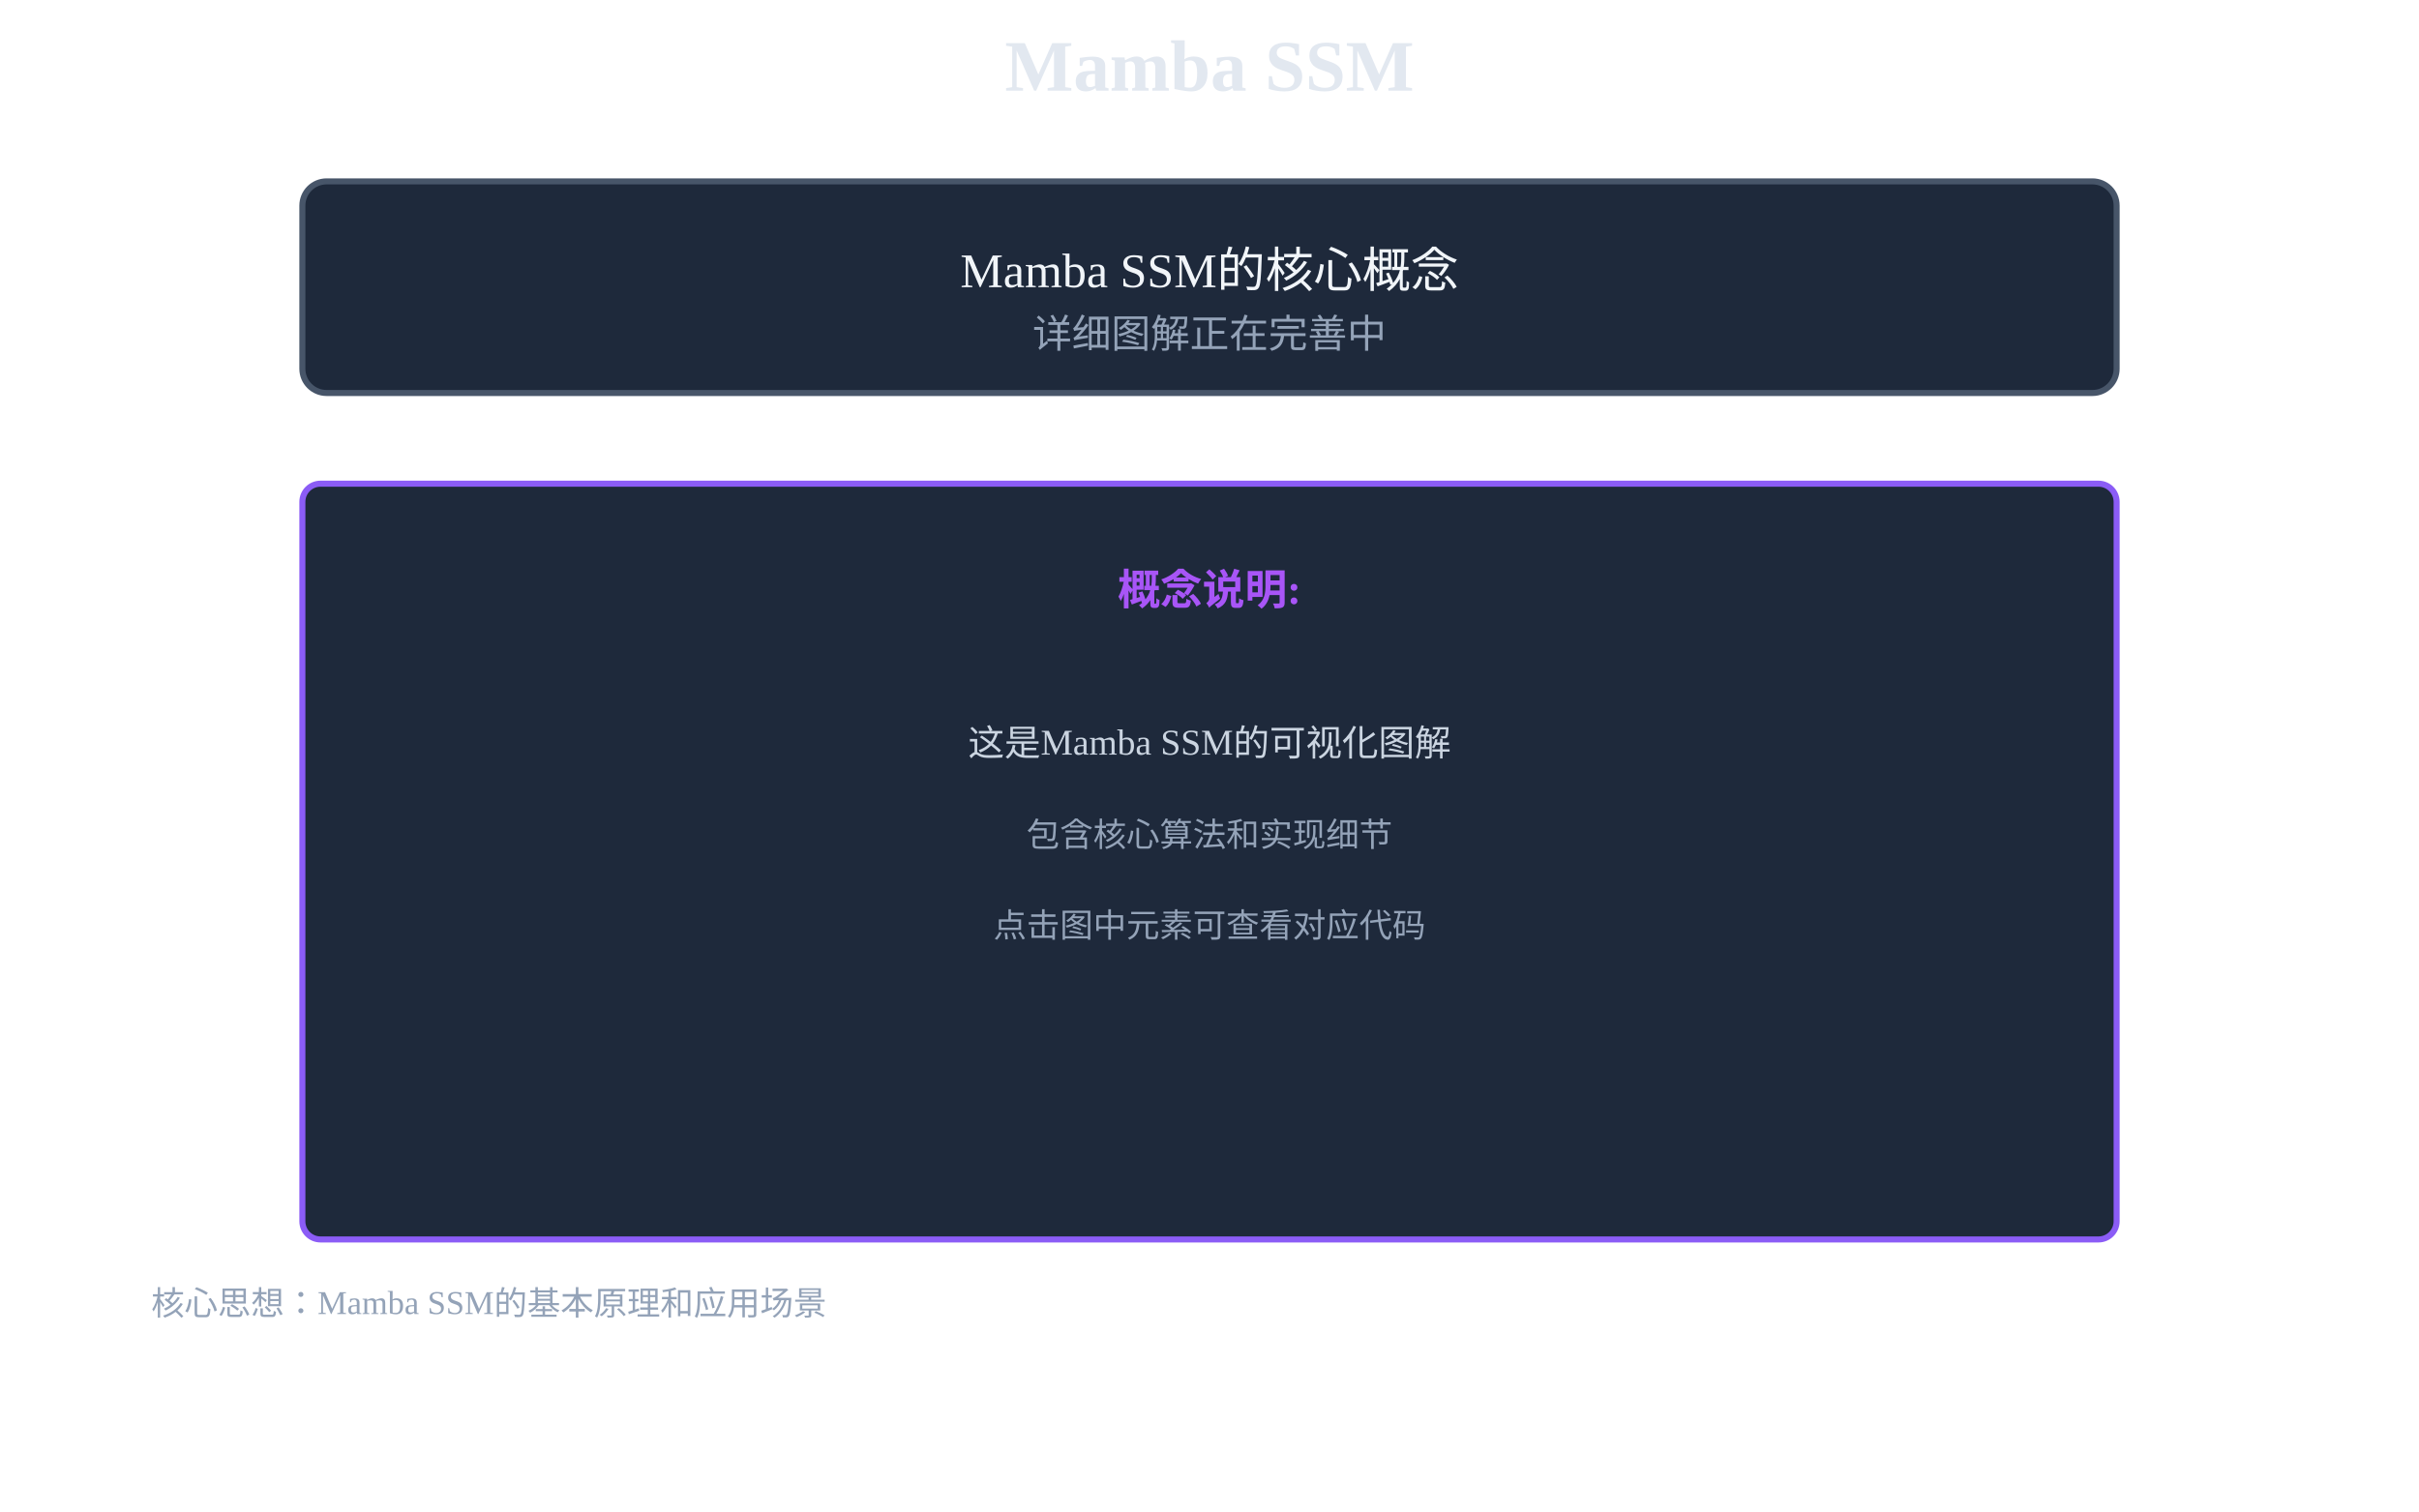
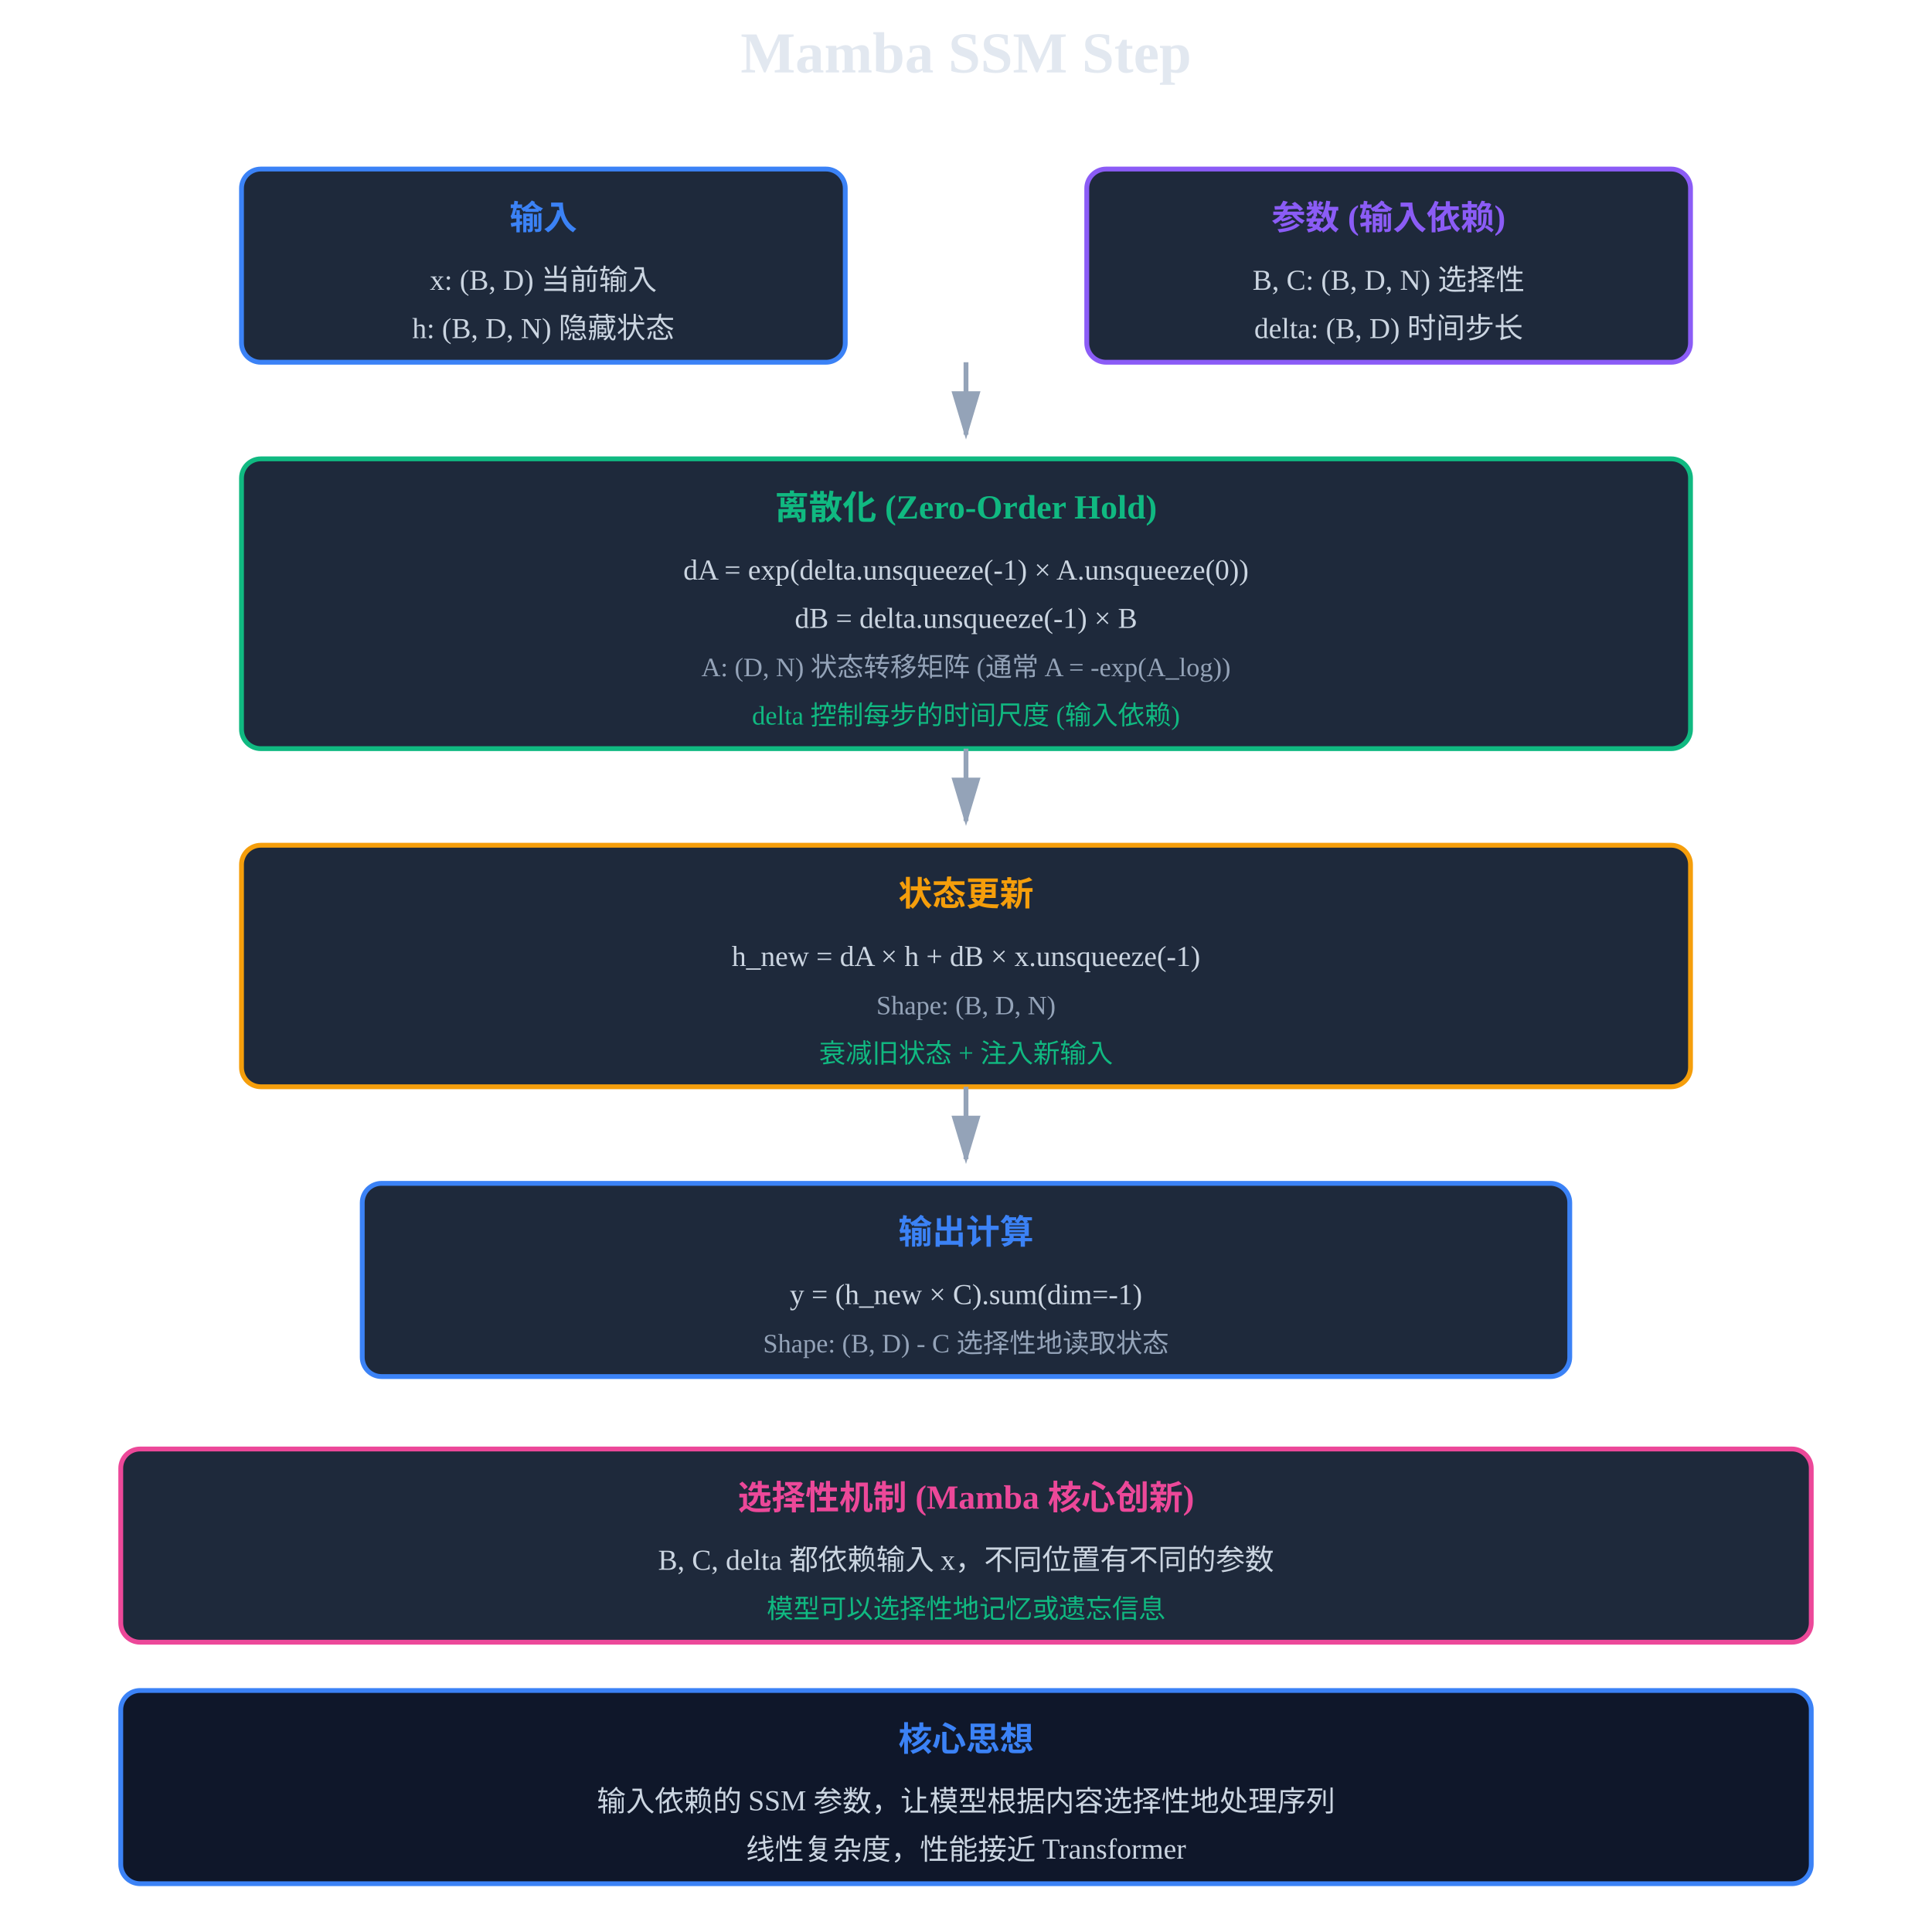
- <svg xmlns="http://www.w3.org/2000/svg" viewBox="0 0 800 500" class="w-full h-auto">
-   <text x="400" y="30" text-anchor="middle" fill="#e2e8f0" font-size="24" font-weight="bold">Mamba SSM</text>
+ <svg xmlns="http://www.w3.org/2000/svg" viewBox="0 0 800 800" class="w-full h-auto">
+   <defs>
+     <marker id="arrowhead" markerWidth="10" markerHeight="10" refX="9" refY="3" orient="auto">
+       <polygon points="0 0, 10 3, 0 6" fill="#94a3b8" />
+     </marker>
+   </defs>
+   <text x="400" y="30" text-anchor="middle" fill="#e2e8f0" font-size="24" font-weight="bold">Mamba SSM Step</text>
+   <g data-code-line="1,2">
+     <rect x="100" y="70" width="250" height="80" rx="8" fill="#1e293b" stroke="#3b82f6" stroke-width="2" />
+     <text x="225" y="95" text-anchor="middle" fill="#3b82f6" font-size="14" font-weight="bold">输入</text>
+     <text x="225" y="120" text-anchor="middle" fill="#cbd5e1" font-size="12">x: (B, D) 当前输入</text>
+     <text x="225" y="140" text-anchor="middle" fill="#cbd5e1" font-size="12">h: (B, D, N) 隐藏状态</text>
+   </g>
+   <g data-code-line="3,4,5">
+     <rect x="450" y="70" width="250" height="80" rx="8" fill="#1e293b" stroke="#8b5cf6" stroke-width="2" />
+     <text x="575" y="95" text-anchor="middle" fill="#8b5cf6" font-size="14" font-weight="bold">参数 (输入依赖)</text>
+     <text x="575" y="120" text-anchor="middle" fill="#cbd5e1" font-size="12">B, C: (B, D, N) 选择性</text>
+     <text x="575" y="140" text-anchor="middle" fill="#cbd5e1" font-size="12">delta: (B, D) 时间步长</text>
+   </g>
+   <g data-code-line="6,7">
+     <line x1="400" y1="150" x2="400" y2="180" stroke="#94a3b8" stroke-width="2" marker-end="url(#arrowhead)" />
+     <rect x="100" y="190" width="600" height="120" rx="8" fill="#1e293b" stroke="#10b981" stroke-width="2" />
+     <text x="400" y="215" text-anchor="middle" fill="#10b981" font-size="14" font-weight="bold">离散化 (Zero-Order Hold)</text>
+     <text x="400" y="240" text-anchor="middle" fill="#cbd5e1" font-size="12">dA = exp(delta.unsqueeze(-1) × A.unsqueeze(0))</text>
+     <text x="400" y="260" text-anchor="middle" fill="#cbd5e1" font-size="12">dB = delta.unsqueeze(-1) × B</text>
+     <text x="400" y="280" text-anchor="middle" fill="#94a3b8" font-size="11">A: (D, N) 状态转移矩阵 (通常 A = -exp(A_log))</text>
+     <text x="400" y="300" text-anchor="middle" fill="#10b981" font-size="11">delta 控制每步的时间尺度 (输入依赖)</text>
+   </g>
+   <g data-code-line="8">
+     <line x1="400" y1="310" x2="400" y2="340" stroke="#94a3b8" stroke-width="2" marker-end="url(#arrowhead)" />
+     <rect x="100" y="350" width="600" height="100" rx="8" fill="#1e293b" stroke="#f59e0b" stroke-width="2" />
+     <text x="400" y="375" text-anchor="middle" fill="#f59e0b" font-size="14" font-weight="bold">状态更新</text>
+     <text x="400" y="400" text-anchor="middle" fill="#cbd5e1" font-size="12">h_new = dA × h + dB × x.unsqueeze(-1)</text>
+     <text x="400" y="420" text-anchor="middle" fill="#94a3b8" font-size="11">Shape: (B, D, N)</text>
+     <text x="400" y="440" text-anchor="middle" fill="#10b981" font-size="11">衰减旧状态 + 注入新输入</text>
+   </g>
+   <g data-code-line="9">
+     <line x1="400" y1="450" x2="400" y2="480" stroke="#94a3b8" stroke-width="2" marker-end="url(#arrowhead)" />
+     <rect x="150" y="490" width="500" height="80" rx="8" fill="#1e293b" stroke="#3b82f6" stroke-width="2" />
+     <text x="400" y="515" text-anchor="middle" fill="#3b82f6" font-size="14" font-weight="bold">输出计算</text>
+     <text x="400" y="540" text-anchor="middle" fill="#cbd5e1" font-size="12">y = (h_new × C).sum(dim=-1)</text>
+     <text x="400" y="560" text-anchor="middle" fill="#94a3b8" font-size="11">Shape: (B, D) - C 选择性地读取状态</text>
+   </g>
+   <g data-code-line="3,4,5">
+     <rect x="50" y="600" width="700" height="80" rx="8" fill="#1e293b" stroke="#ec4899" stroke-width="2" />
+     <text x="400" y="625" text-anchor="middle" fill="#ec4899" font-size="14" font-weight="bold">选择性机制 (Mamba 核心创新)</text>
+     <text x="400" y="650" text-anchor="middle" fill="#cbd5e1" font-size="12">B, C, delta 都依赖输入 x，不同位置有不同的参数</text>
+     <text x="400" y="670" text-anchor="middle" fill="#10b981" font-size="11">模型可以选择性地记忆或遗忘信息</text>
+   </g>
  <g data-code-line="1,2,3">
-     <rect x="100" y="60" width="600" height="70" rx="8" fill="#1e293b" stroke="#475569" stroke-width="2" />
-     <text x="400" y="95" text-anchor="middle" fill="#f1f5f9" font-size="16">Mamba SSM的核心概念</text>
-     <text x="400" y="115" text-anchor="middle" fill="#94a3b8" font-size="13">详细图解正在完善中</text>
-   </g>
-   <g data-code-line="4,5,6">
-     <rect x="100" y="160" width="600" height="250" rx="6" fill="#1e293b" stroke="#8b5cf6" stroke-width="2" />
-     <text x="400" y="200" text-anchor="middle" fill="#a855f7" font-size="14" font-weight="bold">概念说明:</text>
-     <text x="400" y="250" text-anchor="middle" fill="#cbd5e1" font-size="12">这是Mamba SSM的可视化图解</text>
-     <text x="400" y="280" text-anchor="middle" fill="#94a3b8" font-size="11">包含核心算法和实现细节</text>
-     <text x="400" y="310" text-anchor="middle" fill="#94a3b8" font-size="11">点击图中元素可查看对应代码</text>
-   </g>
-   <g transform="translate(50, 435)">
-     <text x="0" y="0" fill="#94a3b8" font-size="11">核心思想：Mamba SSM的基本原理和应用场景</text>
+     <rect x="50" y="700" width="700" height="80" rx="8" fill="#0f172a" stroke="#3b82f6" stroke-width="2" />
+     <text x="400" y="725" text-anchor="middle" fill="#3b82f6" font-size="14" font-weight="bold">核心思想</text>
+     <text x="400" y="750" text-anchor="middle" fill="#cbd5e1" font-size="12">输入依赖的 SSM 参数，让模型根据内容选择性地处理序列</text>
+     <text x="400" y="770" text-anchor="middle" fill="#cbd5e1" font-size="12">线性复杂度，性能接近 Transformer</text>
  </g>
</svg>
